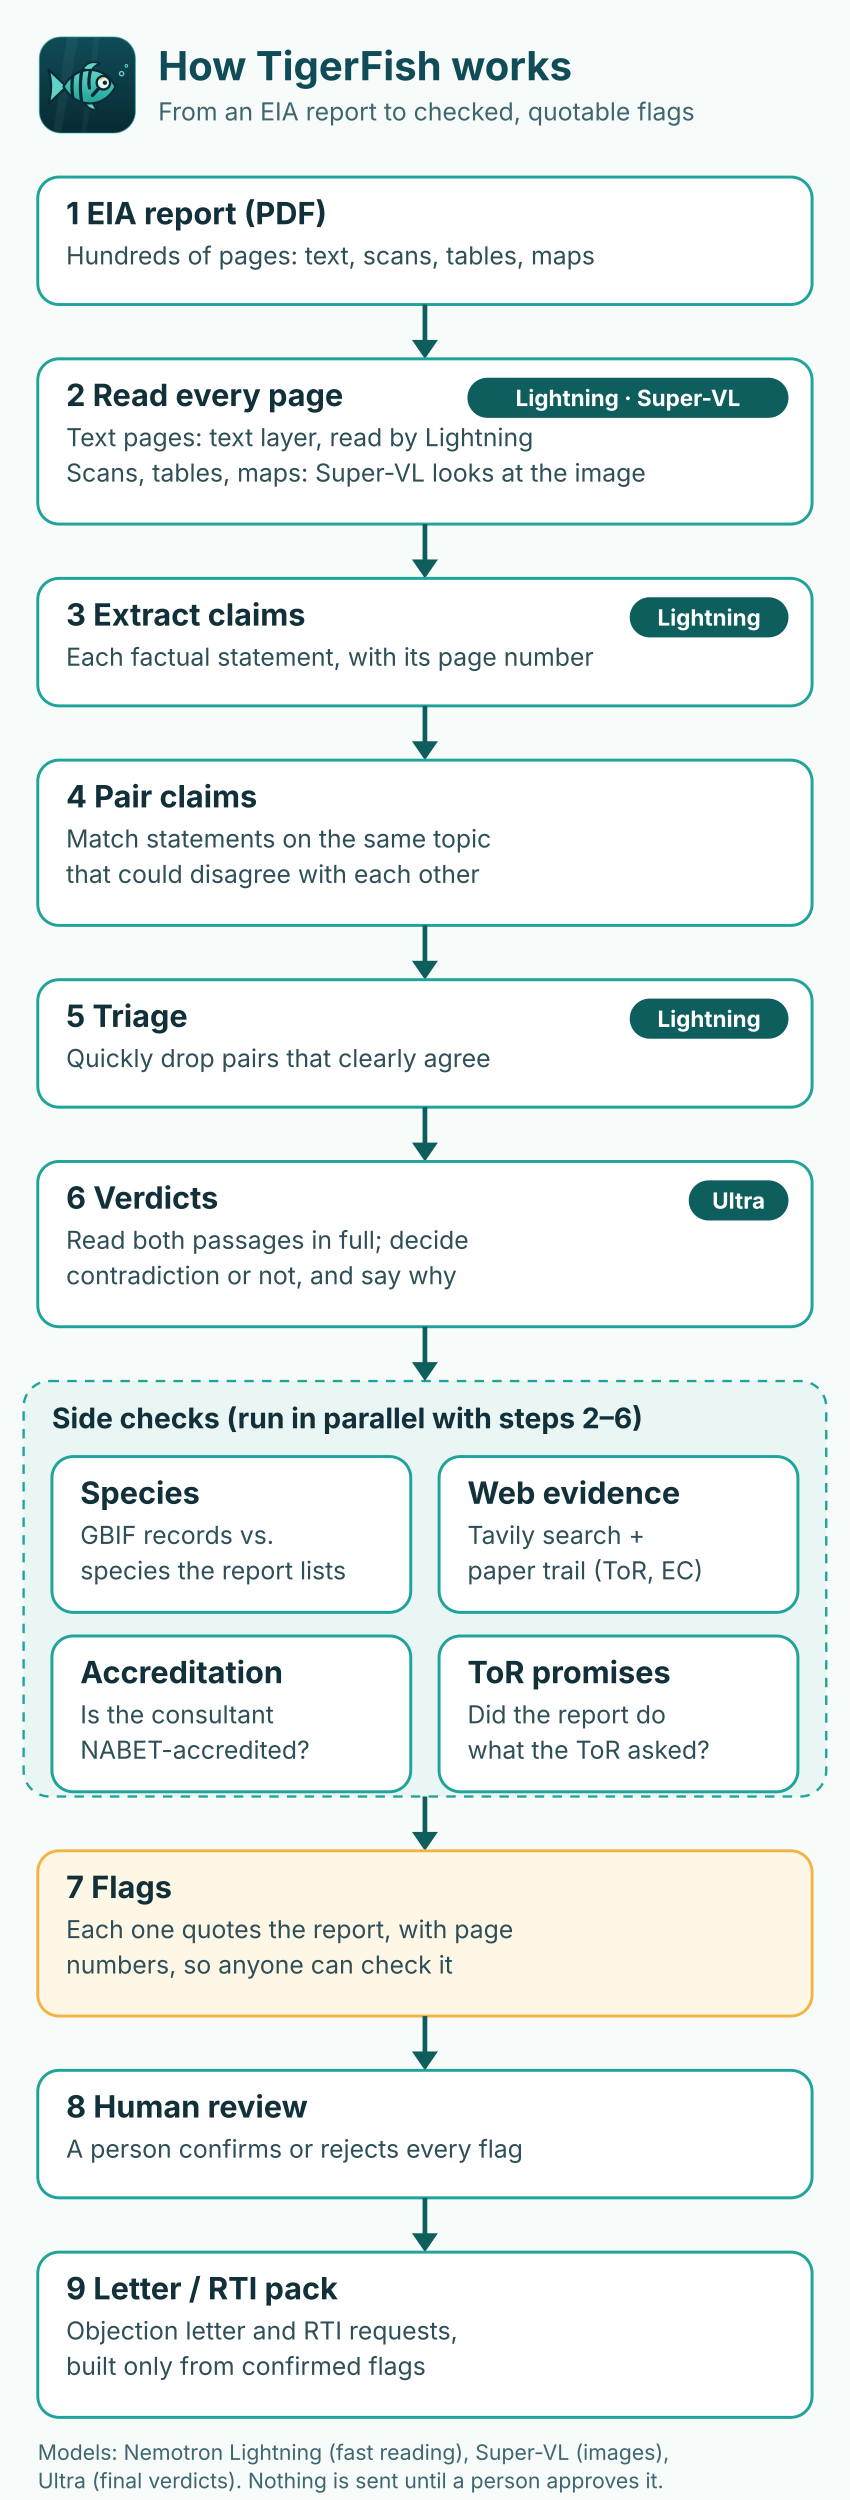
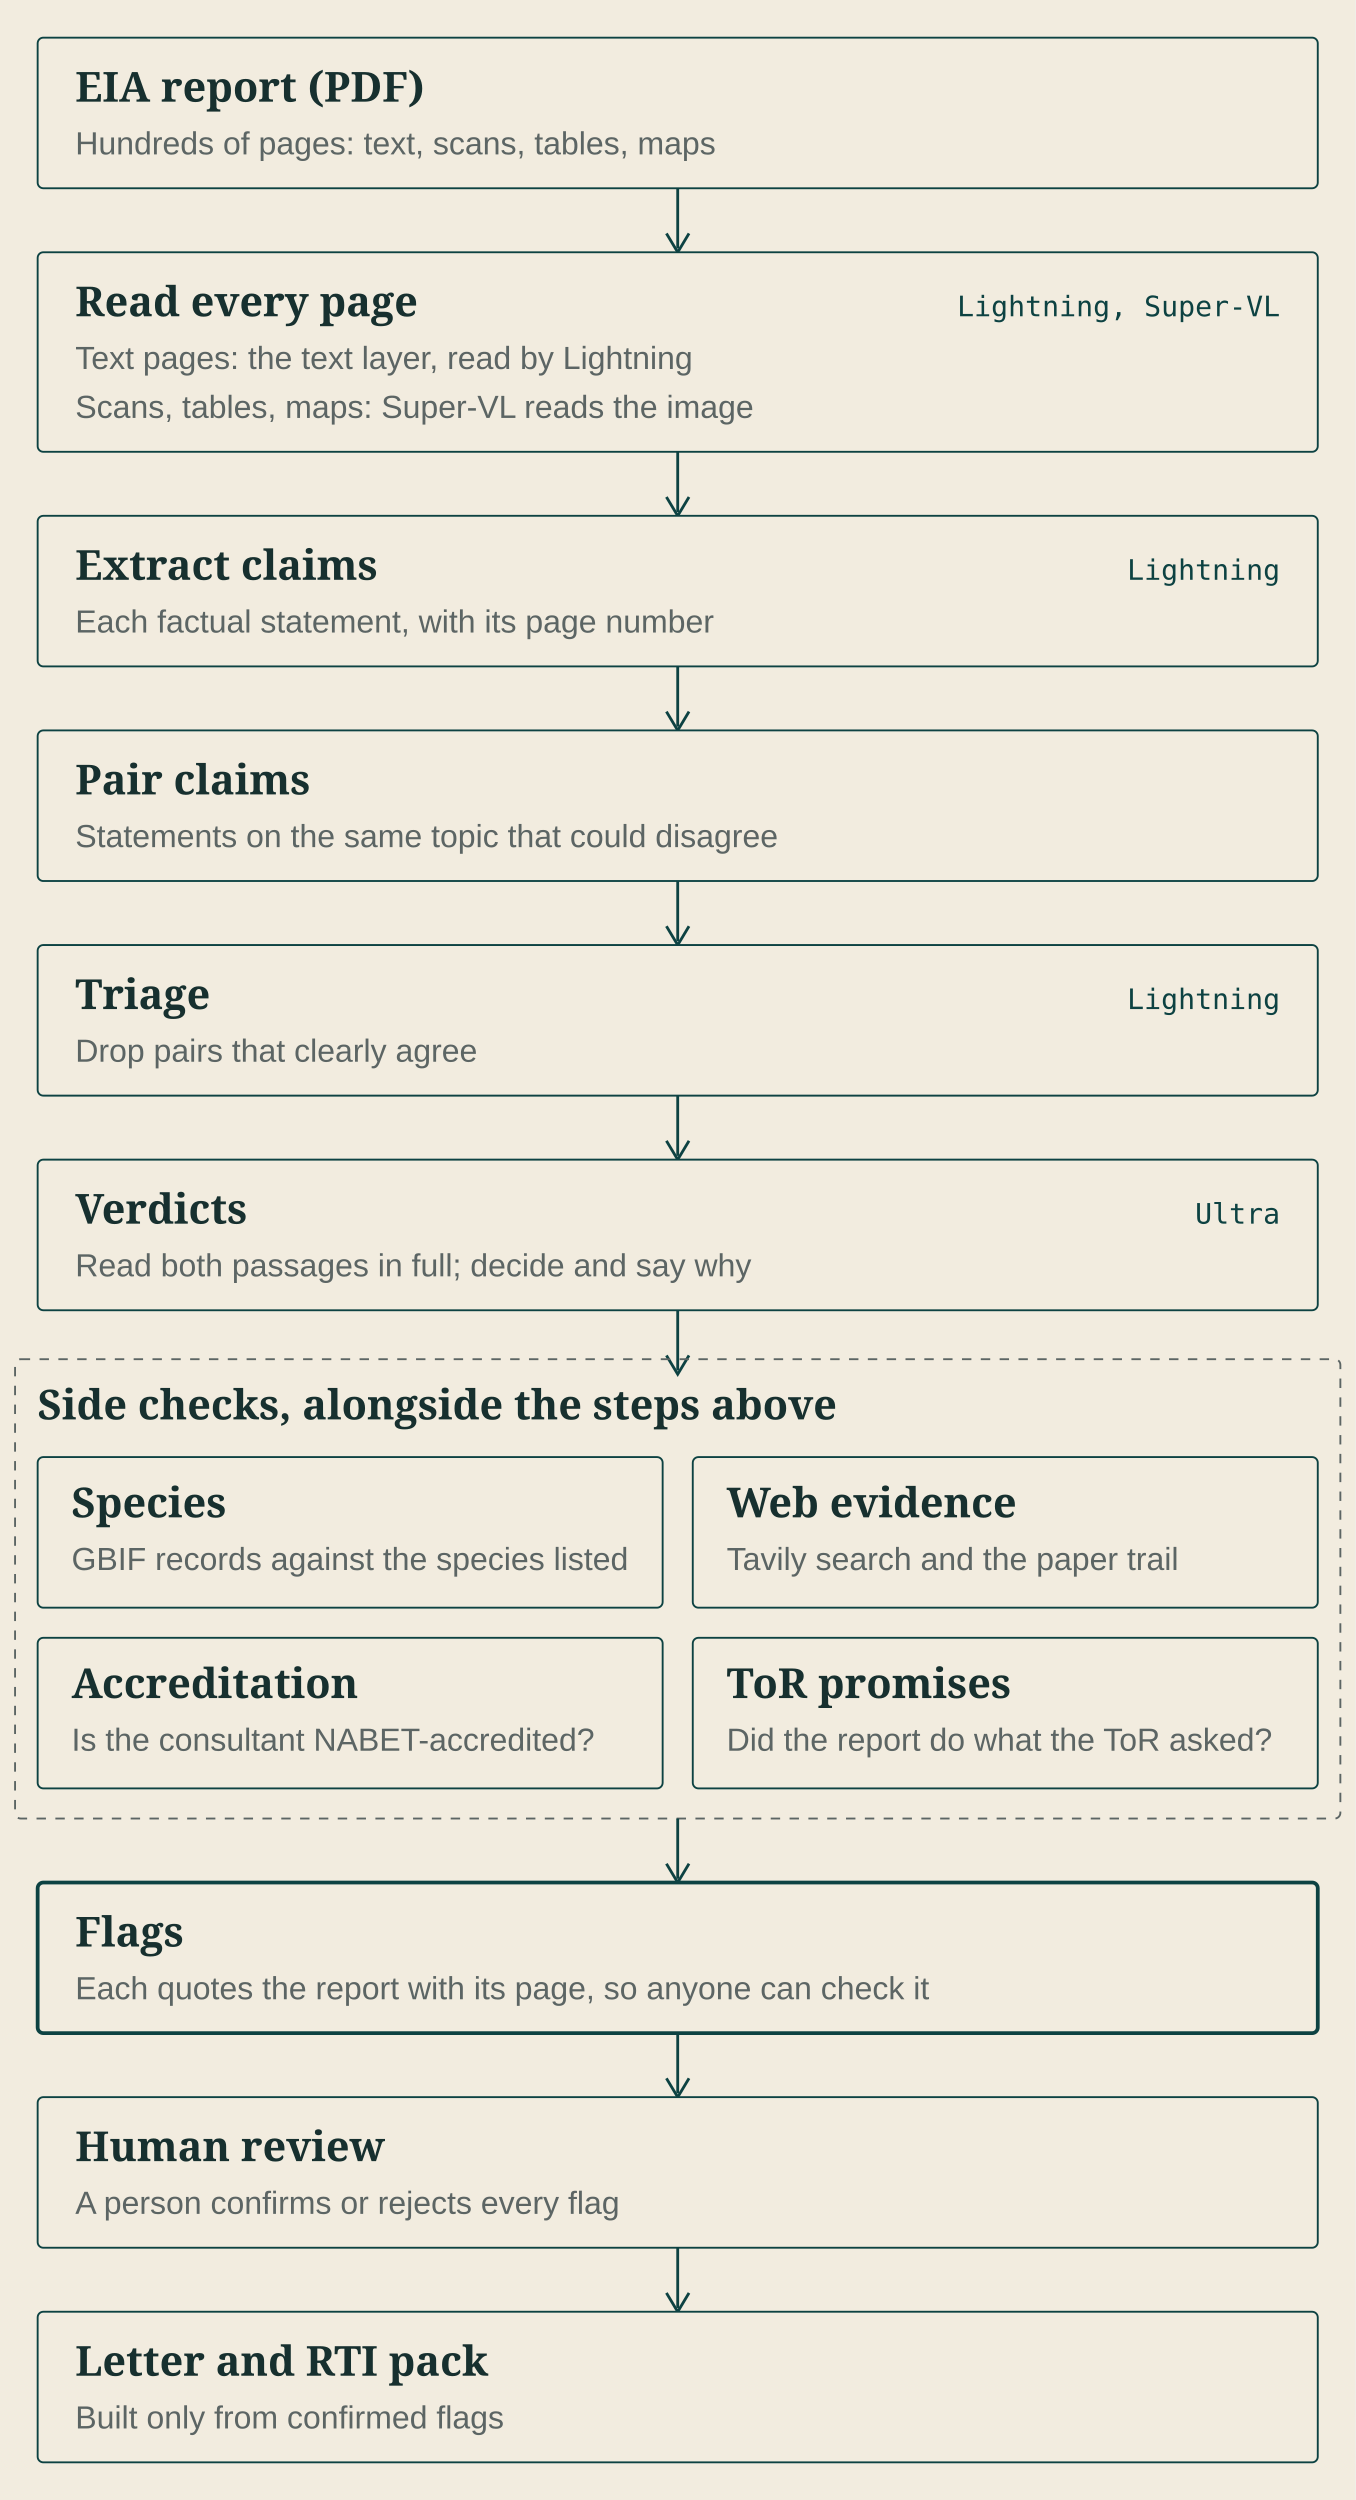
- <svg xmlns="http://www.w3.org/2000/svg" viewBox="0 0 720 2118" width="720" height="2118" font-family="'Segoe UI', Inter, 'Helvetica Neue', Arial, sans-serif" role="img" aria-label="TigerFish pipeline diagram">
-   <rect width="720" height="2118" fill="#F7FBFA" />
-   <svg x="32" y="30" width="84" height="84" viewBox="0 0 512 512">
-     <defs>
-       <linearGradient id="tf-water" x1="0" y1="0" x2="0" y2="1">
-         <stop offset="0" stop-color="#0F4C57" />
-         <stop offset="1" stop-color="#082A33" />
-       </linearGradient>
-       <linearGradient id="tf-body" x1="0" y1="0" x2="0" y2="1">
-         <stop offset="0" stop-color="#5FD4C6" />
-         <stop offset="1" stop-color="#1FA39A" />
-       </linearGradient>
-       <clipPath id="tf-body-clip">
-         <path d="M402 256 C352 156 222 150 162 256 C222 362 352 356 402 256 Z" />
-       </clipPath>
-     </defs>
-     <rect x="8" y="8" width="496" height="496" rx="112" fill="url(#tf-water)" stroke="#1FA39A" stroke-opacity="0.55" stroke-width="6" />
-     <path d="M150 8 L210 8 L120 504 L80 504 Z" fill="#E6F7F4" opacity="0.05" />
-     <path d="M290 8 L320 8 L250 504 L225 504 Z" fill="#E6F7F4" opacity="0.04" />
-     <g transform="translate(256 258) scale(1.12) translate(-272 -250)">
-       <path d="M176 256 L92 176 Q118 256 92 336 Z" fill="#5FD4C6" stroke="#082A33" stroke-width="10" stroke-linejoin="round" />
-       <path d="M250 175 Q282 128 330 150 Q300 160 292 182 Z" fill="#5FD4C6" stroke="#082A33" stroke-width="8" stroke-linejoin="round" />
-       <path d="M262 334 Q284 368 318 360 Q300 348 298 330 Z" fill="#5FD4C6" stroke="#082A33" stroke-width="8" stroke-linejoin="round" />
-       <path d="M402 256 C352 156 222 150 162 256 C222 362 352 356 402 256 Z" fill="url(#tf-body)" />
-       <g clip-path="url(#tf-body-clip)" fill="none" stroke="#082A33" stroke-width="15" stroke-linecap="round">
-         <path d="M208 190 Q194 256 208 322" />
-         <path d="M248 172 Q232 256 248 340" />
-         <path d="M288 174 Q274 230 282 262" />
-       </g>
-       <path d="M402 256 C352 156 222 150 162 256 C222 362 352 356 402 256 Z" fill="none" stroke="#082A33" stroke-width="10" stroke-linejoin="round" />
-       <path d="M326 262 L296 296" stroke="#082A33" stroke-width="16" stroke-linecap="round" />
-       <circle cx="346" cy="238" r="31" fill="#E6F7F4" stroke="#082A33" stroke-width="11" />
-       <circle cx="353" cy="238" r="10" fill="#082A33" />
-       <path d="M330 224 A20 20 0 0 1 344 216" fill="none" stroke="#F2B544" stroke-width="6" stroke-linecap="round" />
-       <circle cx="430" cy="196" r="10" fill="none" stroke="#5FD4C6" stroke-width="6" />
-       <circle cx="452" cy="160" r="6" fill="none" stroke="#5FD4C6" stroke-width="5" />
-     </g>
-   </svg>
-   <text x="134" y="68" font-size="34" font-weight="700" fill="#0F4C57">How TigerFish works</text>
-   <text x="134" y="102" font-size="21" fill="#3E6670">From an EIA report to checked, quotable flags</text>
-   <rect x="32" y="150" width="656" height="108" rx="18" fill="#FFFFFF" stroke="#1FA39A" stroke-width="2.5" />
-   <text x="56" y="190" font-size="26" font-weight="700" fill="#12303A">1  EIA report (PDF)</text>
-   <text x="56" y="224" font-size="21" fill="#2E4F58">Hundreds of pages: text, scans, tables, maps</text>
-   <line x1="360.0" y1="258" x2="360.0" y2="292" stroke="#0F5E5E" stroke-width="4" />
-   <path d="M349.0 288 L360.0 304 L371.0 288 Z" fill="#0F5E5E" />
-   <rect x="32" y="304" width="656" height="140" rx="18" fill="#FFFFFF" stroke="#1FA39A" stroke-width="2.5" />
-   <text x="56" y="344" font-size="26" font-weight="700" fill="#12303A">2  Read every page</text>
-   <rect x="396.0" y="320" width="272.0" height="34" rx="17" fill="#0F5E5E" />
-   <text x="532.0" y="344" font-size="19" font-weight="700" fill="#FFFFFF" text-anchor="middle">Lightning · Super-VL</text>
-   <text x="56" y="378" font-size="21" fill="#2E4F58">Text pages: text layer, read by Lightning</text>
-   <text x="56" y="408" font-size="21" fill="#2E4F58">Scans, tables, maps: Super-VL looks at the image</text>
-   <line x1="360.0" y1="444" x2="360.0" y2="478" stroke="#0F5E5E" stroke-width="4" />
-   <path d="M349.0 474 L360.0 490 L371.0 474 Z" fill="#0F5E5E" />
-   <rect x="32" y="490" width="656" height="108" rx="18" fill="#FFFFFF" stroke="#1FA39A" stroke-width="2.5" />
-   <text x="56" y="530" font-size="26" font-weight="700" fill="#12303A">3  Extract claims</text>
-   <rect x="533.5" y="506" width="134.5" height="34" rx="17" fill="#0F5E5E" />
-   <text x="600.75" y="530" font-size="19" font-weight="700" fill="#FFFFFF" text-anchor="middle">Lightning</text>
-   <text x="56" y="564" font-size="21" fill="#2E4F58">Each factual statement, with its page number</text>
-   <line x1="360.0" y1="598" x2="360.0" y2="632" stroke="#0F5E5E" stroke-width="4" />
-   <path d="M349.0 628 L360.0 644 L371.0 628 Z" fill="#0F5E5E" />
-   <rect x="32" y="644" width="656" height="140" rx="18" fill="#FFFFFF" stroke="#1FA39A" stroke-width="2.5" />
-   <text x="56" y="684" font-size="26" font-weight="700" fill="#12303A">4  Pair claims</text>
-   <text x="56" y="718" font-size="21" fill="#2E4F58">Match statements on the same topic</text>
-   <text x="56" y="748" font-size="21" fill="#2E4F58">that could disagree with each other</text>
-   <line x1="360.0" y1="784" x2="360.0" y2="818" stroke="#0F5E5E" stroke-width="4" />
-   <path d="M349.0 814 L360.0 830 L371.0 814 Z" fill="#0F5E5E" />
-   <rect x="32" y="830" width="656" height="108" rx="18" fill="#FFFFFF" stroke="#1FA39A" stroke-width="2.5" />
-   <text x="56" y="870" font-size="26" font-weight="700" fill="#12303A">5  Triage</text>
-   <rect x="533.5" y="846" width="134.5" height="34" rx="17" fill="#0F5E5E" />
-   <text x="600.75" y="870" font-size="19" font-weight="700" fill="#FFFFFF" text-anchor="middle">Lightning</text>
-   <text x="56" y="904" font-size="21" fill="#2E4F58">Quickly drop pairs that clearly agree</text>
-   <line x1="360.0" y1="938" x2="360.0" y2="972" stroke="#0F5E5E" stroke-width="4" />
-   <path d="M349.0 968 L360.0 984 L371.0 968 Z" fill="#0F5E5E" />
-   <rect x="32" y="984" width="656" height="140" rx="18" fill="#FFFFFF" stroke="#1FA39A" stroke-width="2.5" />
-   <text x="56" y="1024" font-size="26" font-weight="700" fill="#12303A">6  Verdicts</text>
-   <rect x="583.5" y="1000" width="84.5" height="34" rx="17" fill="#0F5E5E" />
-   <text x="625.75" y="1024" font-size="19" font-weight="700" fill="#FFFFFF" text-anchor="middle">Ultra</text>
-   <text x="56" y="1058" font-size="21" fill="#2E4F58">Read both passages in full; decide</text>
-   <text x="56" y="1088" font-size="21" fill="#2E4F58">contradiction or not, and say why</text>
-   <rect x="20" y="1170" width="680" height="352" rx="22" fill="#EAF6F4" stroke="#1FA39A" stroke-width="2" stroke-dasharray="8 7" />
-   <text x="44" y="1210" font-size="24" font-weight="700" fill="#12303A">Side checks (run in parallel with steps 2–6)</text>
-   <rect x="44" y="1234" width="304" height="132" rx="18" fill="#FFFFFF" stroke="#1FA39A" stroke-width="2.5" />
-   <text x="68" y="1274" font-size="26" font-weight="700" fill="#12303A">Species</text>
-   <text x="68" y="1308" font-size="21" fill="#2E4F58">GBIF records vs.</text>
-   <text x="68" y="1338" font-size="21" fill="#2E4F58">species the report lists</text>
-   <rect x="372" y="1234" width="304" height="132" rx="18" fill="#FFFFFF" stroke="#1FA39A" stroke-width="2.5" />
-   <text x="396" y="1274" font-size="26" font-weight="700" fill="#12303A">Web evidence</text>
-   <text x="396" y="1308" font-size="21" fill="#2E4F58">Tavily search +</text>
-   <text x="396" y="1338" font-size="21" fill="#2E4F58">paper trail (ToR, EC)</text>
-   <rect x="44" y="1386" width="304" height="132" rx="18" fill="#FFFFFF" stroke="#1FA39A" stroke-width="2.5" />
-   <text x="68" y="1426" font-size="26" font-weight="700" fill="#12303A">Accreditation</text>
-   <text x="68" y="1460" font-size="21" fill="#2E4F58">Is the consultant</text>
-   <text x="68" y="1490" font-size="21" fill="#2E4F58">NABET-accredited?</text>
-   <rect x="372" y="1386" width="304" height="132" rx="18" fill="#FFFFFF" stroke="#1FA39A" stroke-width="2.5" />
-   <text x="396" y="1426" font-size="26" font-weight="700" fill="#12303A">ToR promises</text>
-   <text x="396" y="1460" font-size="21" fill="#2E4F58">Did the report do</text>
-   <text x="396" y="1490" font-size="21" fill="#2E4F58">what the ToR asked?</text>
-   <line x1="360.0" y1="1124" x2="360.0" y2="1158" stroke="#0F5E5E" stroke-width="4" />
-   <path d="M349.0 1154 L360.0 1170 L371.0 1154 Z" fill="#0F5E5E" />
-   <line x1="360.0" y1="1522" x2="360.0" y2="1556" stroke="#0F5E5E" stroke-width="4" />
-   <path d="M349.0 1552 L360.0 1568 L371.0 1552 Z" fill="#0F5E5E" />
-   <rect x="32" y="1568" width="656" height="140" rx="18" fill="#FFF7E6" stroke="#F2B544" stroke-width="2.5" />
-   <text x="56" y="1608" font-size="26" font-weight="700" fill="#12303A">7  Flags</text>
-   <text x="56" y="1642" font-size="21" fill="#2E4F58">Each one quotes the report, with page</text>
-   <text x="56" y="1672" font-size="21" fill="#2E4F58">numbers, so anyone can check it</text>
-   <line x1="360.0" y1="1708" x2="360.0" y2="1742" stroke="#0F5E5E" stroke-width="4" />
-   <path d="M349.0 1738 L360.0 1754 L371.0 1738 Z" fill="#0F5E5E" />
-   <rect x="32" y="1754" width="656" height="108" rx="18" fill="#FFFFFF" stroke="#1FA39A" stroke-width="2.5" />
-   <text x="56" y="1794" font-size="26" font-weight="700" fill="#12303A">8  Human review</text>
-   <text x="56" y="1828" font-size="21" fill="#2E4F58">A person confirms or rejects every flag</text>
-   <line x1="360.0" y1="1862" x2="360.0" y2="1896" stroke="#0F5E5E" stroke-width="4" />
-   <path d="M349.0 1892 L360.0 1908 L371.0 1892 Z" fill="#0F5E5E" />
-   <rect x="32" y="1908" width="656" height="140" rx="18" fill="#FFFFFF" stroke="#1FA39A" stroke-width="2.5" />
-   <text x="56" y="1948" font-size="26" font-weight="700" fill="#12303A">9  Letter / RTI pack</text>
-   <text x="56" y="1982" font-size="21" fill="#2E4F58">Objection letter and RTI requests,</text>
-   <text x="56" y="2012" font-size="21" fill="#2E4F58">built only from confirmed flags</text>
-   <text x="32" y="2084" font-size="18" fill="#3E6670">Models: Nemotron Lightning (fast reading), Super-VL (images),</text>
-   <text x="32" y="2108" font-size="18" fill="#3E6670">Ultra (final verdicts). Nothing is sent until a person approves it.</text>
+ <svg xmlns="http://www.w3.org/2000/svg" class="tf-diagram" viewBox="0 0 720 1328" role="img" aria-label="How TigerFish works: from the PDF to flags a person checks">
+   <style>.d-box{fill:#F2ECDF;stroke:#0D4242;stroke-width:1}.d-key{stroke-width:2}.d-dash{fill:none;stroke:#5C6564;stroke-width:1;stroke-dasharray:5 5}.d-line,.d-head{fill:none;stroke:#0D4242;stroke-width:1.5}.d-title{font:600 22px Newsreader,Georgia,serif;fill:#17302F}.d-body{font:400 17px 'Schibsted Grotesk',Arial,sans-serif;fill:#5C6564}.d-model{font:500 15px 'IBM Plex Mono',Consolas,monospace;fill:#0D4242}</style>
+   <rect width="720" height="1328" fill="#F2ECDF" />
+   <rect class="d-box" x="20" y="20" width="680" height="80" rx="3" />
+   <text class="d-title" x="40" y="54">EIA report (PDF)</text>
+   <text class="d-body" x="40" y="82">Hundreds of pages: text, scans, tables, maps</text>
+   <line class="d-line" x1="360.0" y1="100" x2="360.0" y2="132" />
+   <path class="d-head" d="M354.0 124 L360.0 134 L366.0 124" />
+   <rect class="d-box" x="20" y="134" width="680" height="106" rx="3" />
+   <text class="d-title" x="40" y="168">Read every page</text>
+   <text class="d-model" x="680" y="168" text-anchor="end">Lightning, Super-VL</text>
+   <text class="d-body" x="40" y="196">Text pages: the text layer, read by Lightning</text>
+   <text class="d-body" x="40" y="222">Scans, tables, maps: Super-VL reads the image</text>
+   <line class="d-line" x1="360.0" y1="240" x2="360.0" y2="272" />
+   <path class="d-head" d="M354.0 264 L360.0 274 L366.0 264" />
+   <rect class="d-box" x="20" y="274" width="680" height="80" rx="3" />
+   <text class="d-title" x="40" y="308">Extract claims</text>
+   <text class="d-model" x="680" y="308" text-anchor="end">Lightning</text>
+   <text class="d-body" x="40" y="336">Each factual statement, with its page number</text>
+   <line class="d-line" x1="360.0" y1="354" x2="360.0" y2="386" />
+   <path class="d-head" d="M354.0 378 L360.0 388 L366.0 378" />
+   <rect class="d-box" x="20" y="388" width="680" height="80" rx="3" />
+   <text class="d-title" x="40" y="422">Pair claims</text>
+   <text class="d-body" x="40" y="450">Statements on the same topic that could disagree</text>
+   <line class="d-line" x1="360.0" y1="468" x2="360.0" y2="500" />
+   <path class="d-head" d="M354.0 492 L360.0 502 L366.0 492" />
+   <rect class="d-box" x="20" y="502" width="680" height="80" rx="3" />
+   <text class="d-title" x="40" y="536">Triage</text>
+   <text class="d-model" x="680" y="536" text-anchor="end">Lightning</text>
+   <text class="d-body" x="40" y="564">Drop pairs that clearly agree</text>
+   <line class="d-line" x1="360.0" y1="582" x2="360.0" y2="614" />
+   <path class="d-head" d="M354.0 606 L360.0 616 L366.0 606" />
+   <rect class="d-box" x="20" y="616" width="680" height="80" rx="3" />
+   <text class="d-title" x="40" y="650">Verdicts</text>
+   <text class="d-model" x="680" y="650" text-anchor="end">Ultra</text>
+   <text class="d-body" x="40" y="678">Read both passages in full; decide and say why</text>
+   <line class="d-line" x1="360.0" y1="696" x2="360.0" y2="728" />
+   <path class="d-head" d="M354.0 720 L360.0 730 L366.0 720" />
+   <rect class="d-dash" x="8" y="722" width="704" height="244" rx="3" />
+   <text class="d-title" x="20" y="754">Side checks, alongside the steps above</text>
+   <rect class="d-box" x="20.0" y="774" width="332.0" height="80" rx="3" />
+   <text class="d-title" x="38.0" y="806">Species</text>
+   <text class="d-body" x="38.0" y="834">GBIF records against the species listed</text>
+   <rect class="d-box" x="368.0" y="774" width="332.0" height="80" rx="3" />
+   <text class="d-title" x="386.0" y="806">Web evidence</text>
+   <text class="d-body" x="386.0" y="834">Tavily search and the paper trail</text>
+   <rect class="d-box" x="20.0" y="870" width="332.0" height="80" rx="3" />
+   <text class="d-title" x="38.0" y="902">Accreditation</text>
+   <text class="d-body" x="38.0" y="930">Is the consultant NABET-accredited?</text>
+   <rect class="d-box" x="368.0" y="870" width="332.0" height="80" rx="3" />
+   <text class="d-title" x="386.0" y="902">ToR promises</text>
+   <text class="d-body" x="386.0" y="930">Did the report do what the ToR asked?</text>
+   <line class="d-line" x1="360.0" y1="966" x2="360.0" y2="998" />
+   <path class="d-head" d="M354.0 990 L360.0 1000 L366.0 990" />
+   <rect class="d-box d-key" x="20" y="1000" width="680" height="80" rx="3" />
+   <text class="d-title" x="40" y="1034">Flags</text>
+   <text class="d-body" x="40" y="1062">Each quotes the report with its page, so anyone can check it</text>
+   <line class="d-line" x1="360.0" y1="1080" x2="360.0" y2="1112" />
+   <path class="d-head" d="M354.0 1104 L360.0 1114 L366.0 1104" />
+   <rect class="d-box" x="20" y="1114" width="680" height="80" rx="3" />
+   <text class="d-title" x="40" y="1148">Human review</text>
+   <text class="d-body" x="40" y="1176">A person confirms or rejects every flag</text>
+   <line class="d-line" x1="360.0" y1="1194" x2="360.0" y2="1226" />
+   <path class="d-head" d="M354.0 1218 L360.0 1228 L366.0 1218" />
+   <rect class="d-box" x="20" y="1228" width="680" height="80" rx="3" />
+   <text class="d-title" x="40" y="1262">Letter and RTI pack</text>
+   <text class="d-body" x="40" y="1290">Built only from confirmed flags</text>
</svg>
